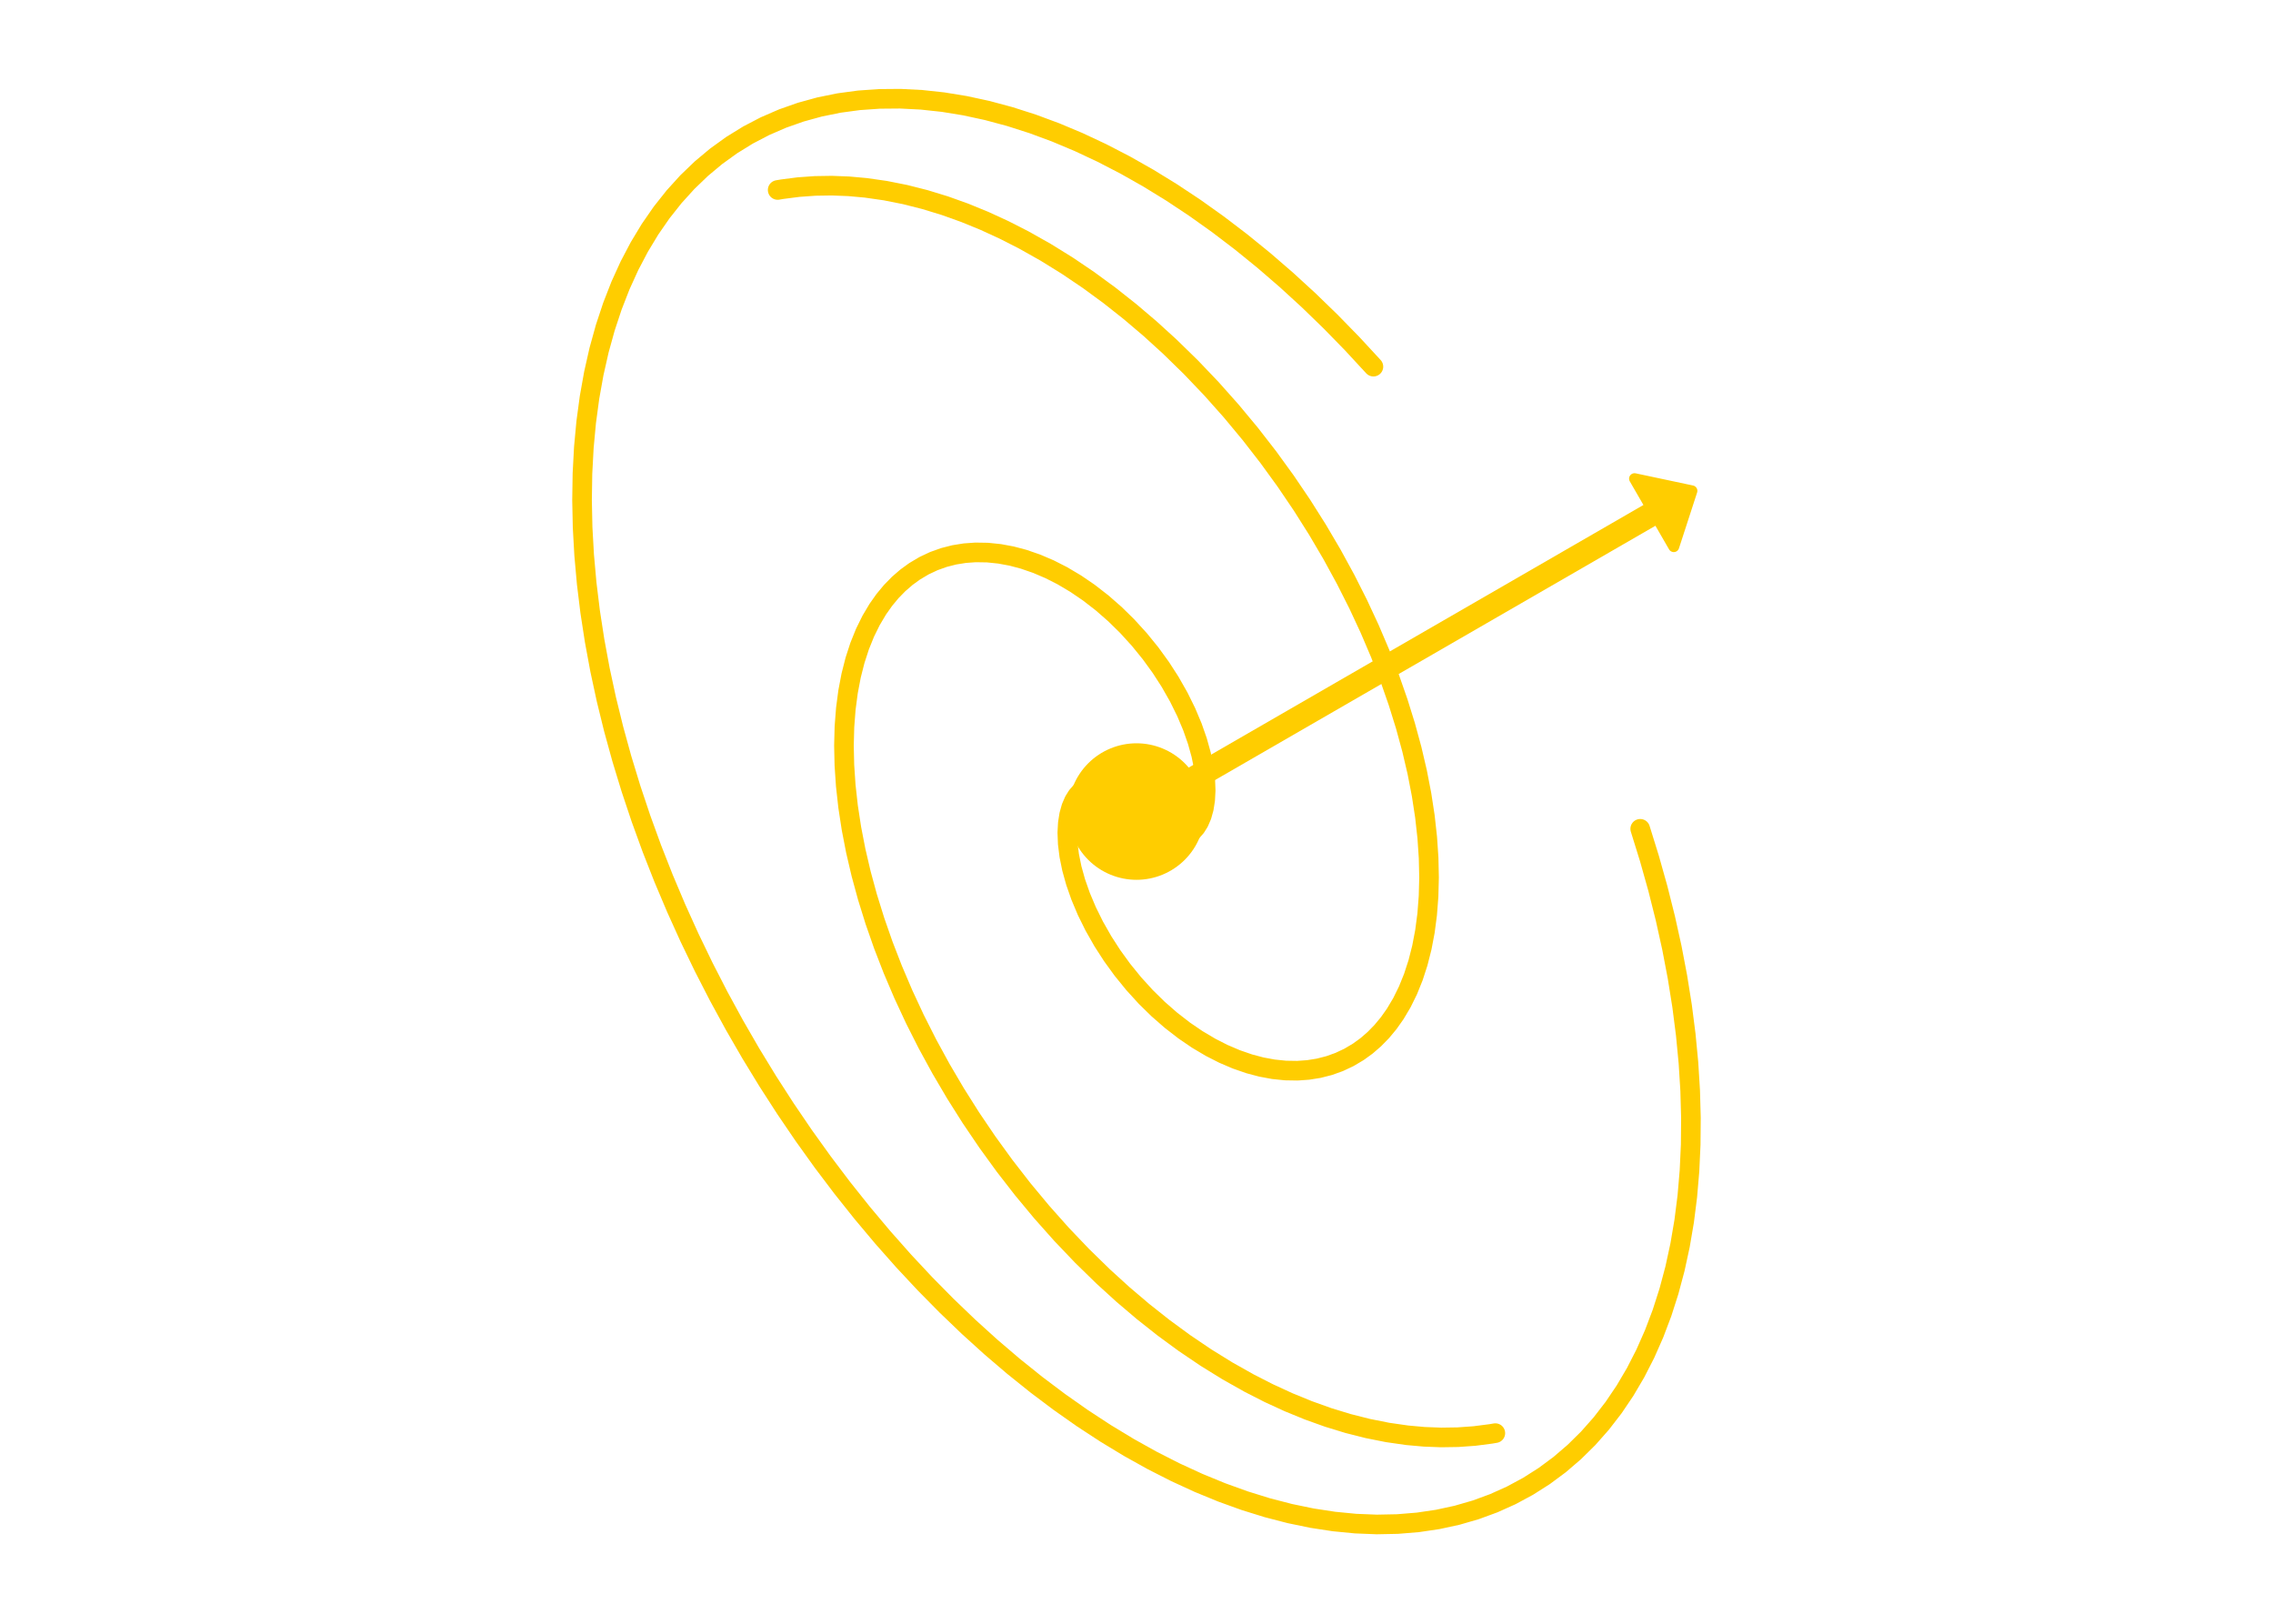
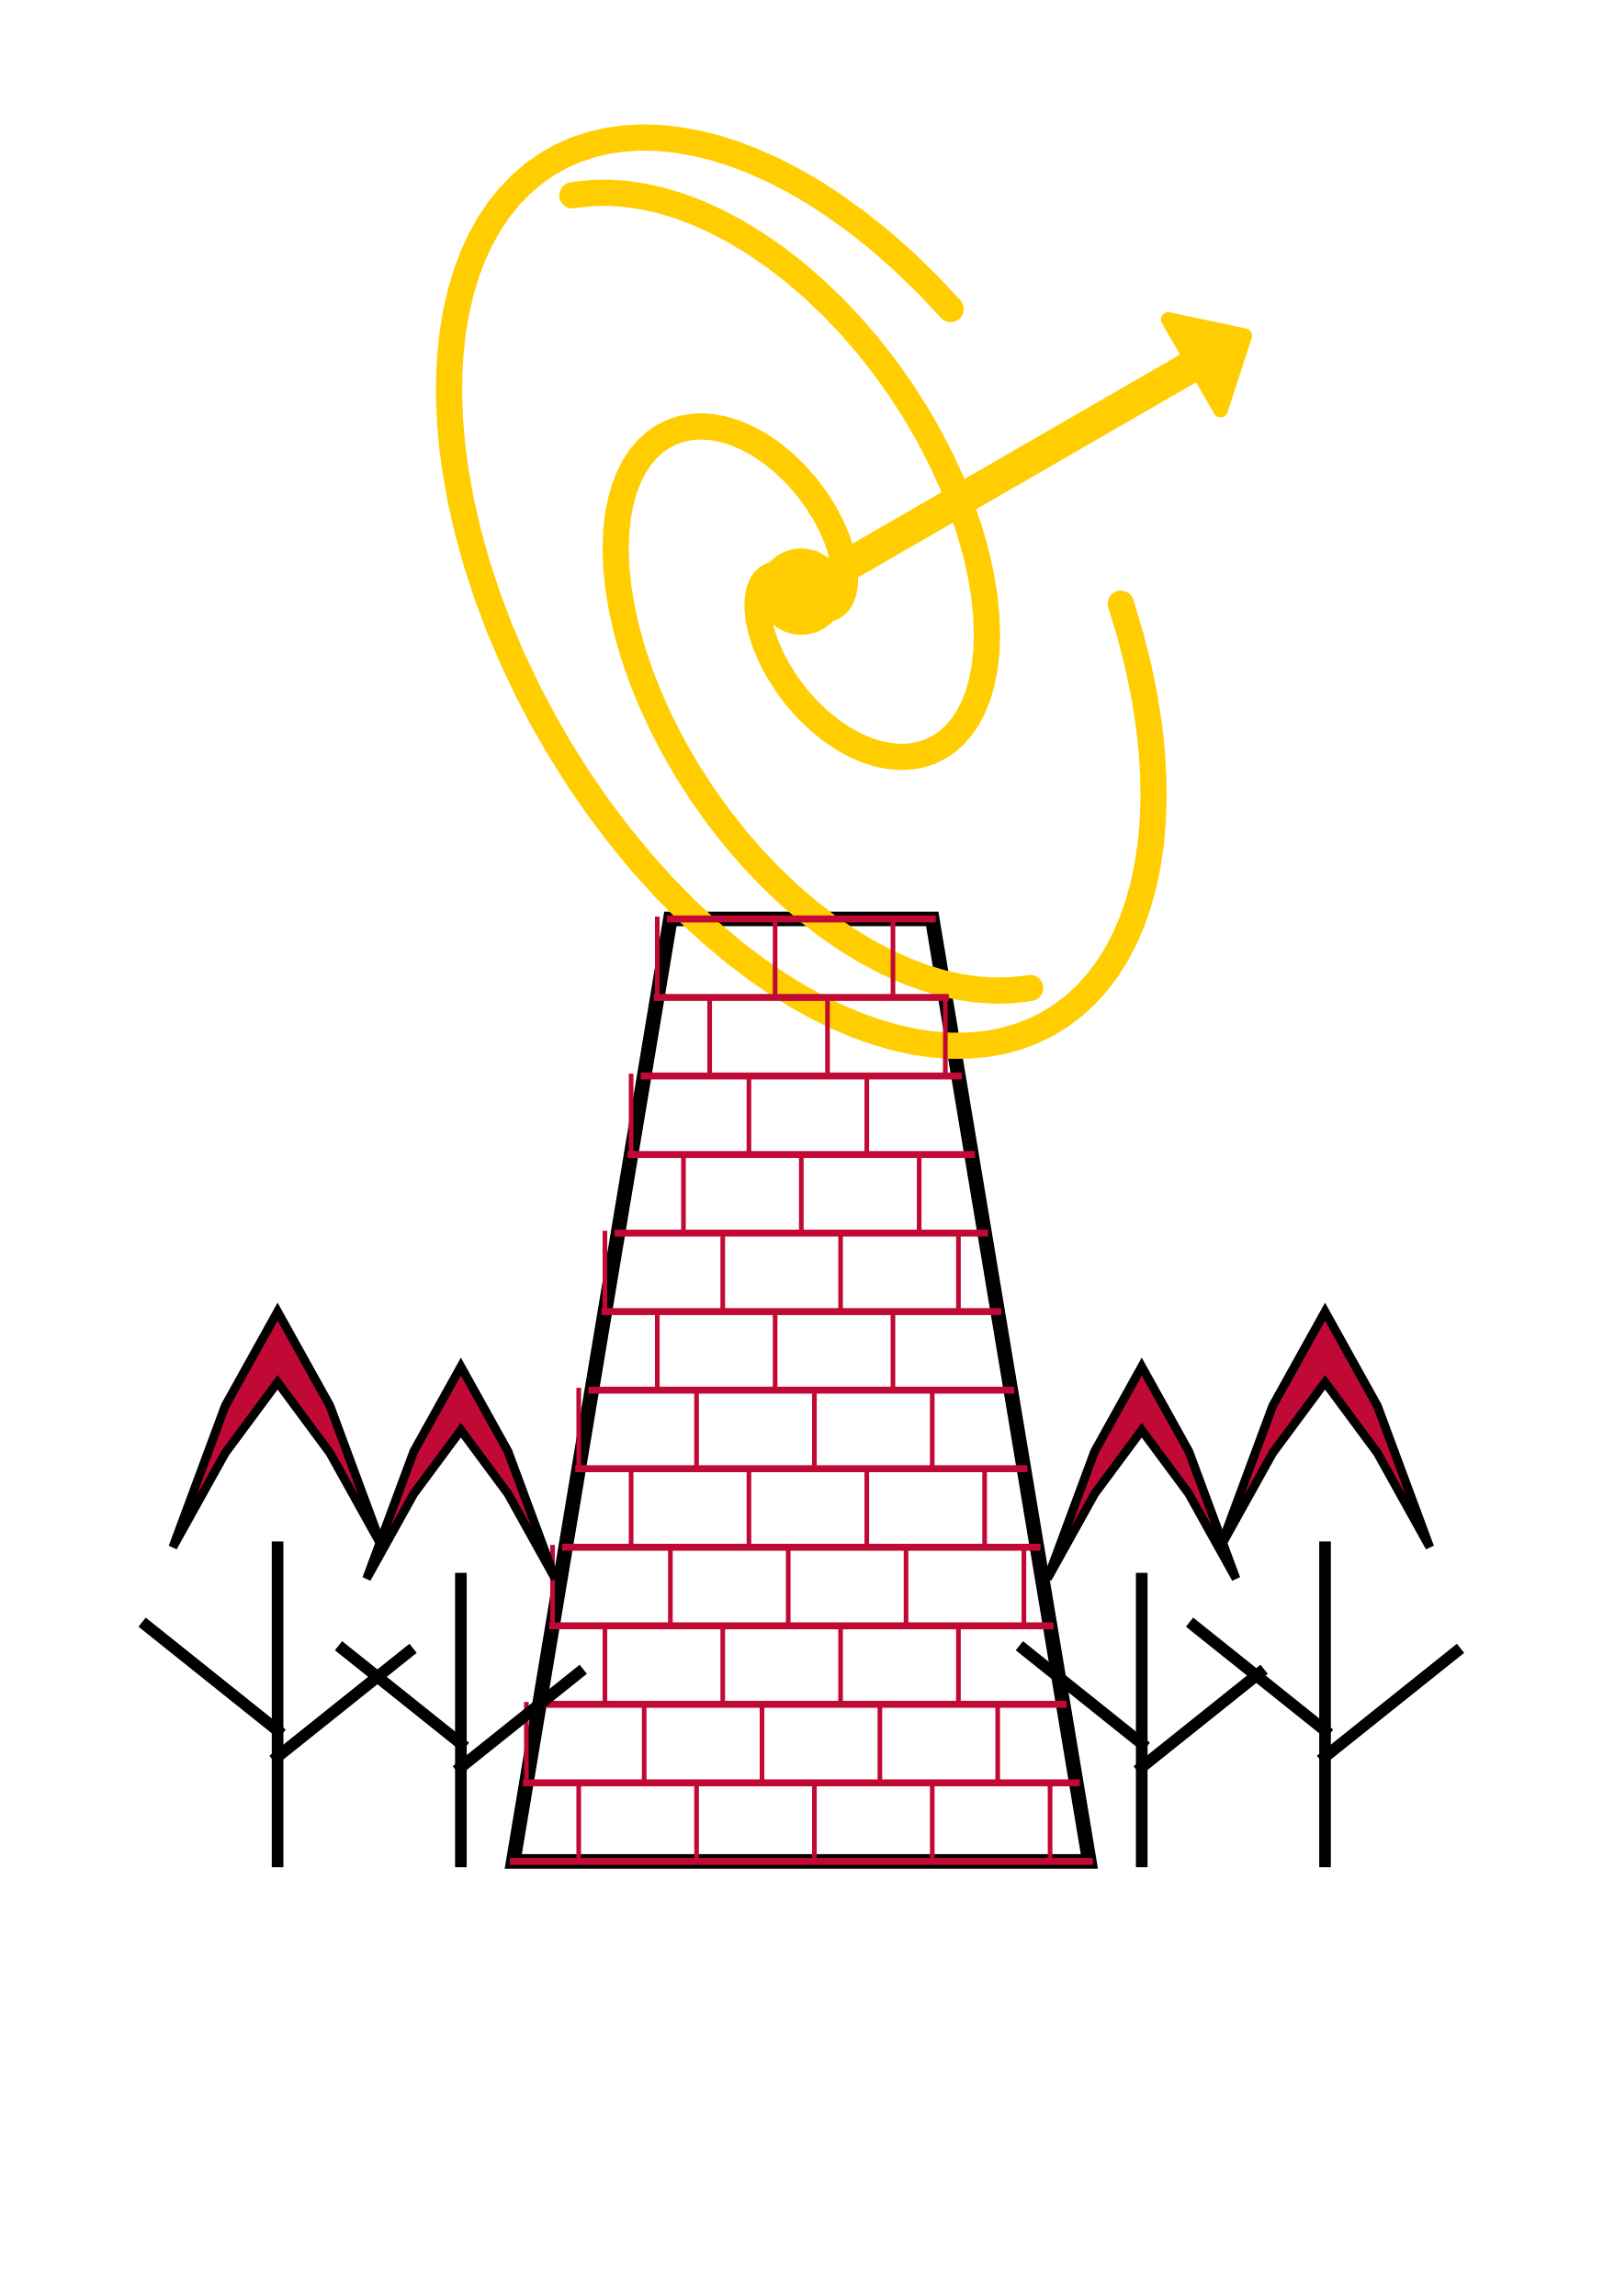
- <svg xmlns="http://www.w3.org/2000/svg" width="521.28pt" height="372.198pt" viewBox="0 0 521.28 372.198" version="1.1">
+ <svg xmlns="http://www.w3.org/2000/svg" width="275.338pt" height="394.56pt" viewBox="0 0 275.338 394.56" version="1.1">
  <defs>
    <style type="text/css">*{stroke-linejoin: round; stroke-linecap: butt}</style>
  </defs>
  <g id="figure_1">
    <g id="patch_1">
-       <path d="M 0 372.198  L 521.28 372.198  L 521.28 0  L 0 0  L 0 372.198  z " style="fill: none" />
+       <path d="M 0 394.56  L 275.338 394.56  L 275.338 0  L 0 0  L 0 394.56  z " style="fill: none" />
    </g>
    <g id="axes_1">
      <g id="patch_2">
-         <path d="M 260.64 201.752  C 264.791 201.752 268.773 200.103 271.709 197.168  C 274.644 194.232 276.294 190.25 276.294 186.099  C 276.294 181.947 274.644 177.966 271.709 175.03  C 268.773 172.095 264.791 170.445 260.64 170.445  C 256.489 170.445 252.507 172.095 249.571 175.03  C 246.636 177.966 244.986 181.947 244.986 186.099  C 244.986 190.25 246.636 194.232 249.571 197.168  C 252.507 200.103 256.489 201.752 260.64 201.752  z " clip-path="url(#pafeba5c30f)" style="fill: #ffcd00" />
+         <path d="M 137.669 109.101  C 139.638 109.101 141.526 108.319 142.918 106.927  C 144.31 105.535 145.092 103.646 145.092 101.678  C 145.092 99.709 144.31 97.821 142.918 96.429  C 141.526 95.037 139.638 94.254 137.669 94.254  C 135.7 94.254 133.812 95.037 132.42 96.429  C 131.028 97.821 130.246 99.709 130.246 101.678  C 130.246 103.646 131.028 105.535 132.42 106.927  C 133.812 108.319 135.7 109.101 137.669 109.101  z " clip-path="url(#p8a1c523736)" style="fill: #ffcd00" />
      </g>
      <g id="patch_3">
-         <path d="M 261.62 183.801  Q 320.113 150.03 378.607 116.258  L 374.857 109.763  Q 381.438 111.16 388.019 112.556  Q 385.938 118.954 383.857 125.352  L 380.107 118.857  Q 321.613 152.628 263.12 186.399  L 261.62 183.801  z " clip-path="url(#pafeba5c30f)" style="fill: #ffcd00; stroke: #ffcd00; stroke-width: 2.5; stroke-linecap: round" />
+         <path d="M 138.653 99.378  Q 171.552 80.383 204.451 61.389  L 200.701 54.894  Q 207.281 56.291 213.861 57.688  Q 211.781 64.085 209.701 70.482  L 205.951 63.987  Q 173.052 82.981 140.153 101.976  L 138.653 99.378  z " clip-path="url(#p8a1c523736)" style="fill: #ffcd00; stroke: #ffcd00; stroke-width: 2.5; stroke-linecap: round" />
+       </g>
+       <g id="patch_4">
+         <path d="M 115.174 157.914  L 160.164 157.914  L 187.157 319.876  L 88.181 319.876  L 115.174 157.914  z " clip-path="url(#p8a1c523736)" style="fill: none; stroke: #000000; stroke-width: 2.5; stroke-linejoin: miter" />
      </g>
      <g id="line2d_1">
-         <path d="M 260.64 186.099  L 261.655 187.632  L 262.851 189.025  L 264.125 190.172  L 265.427 191.059  L 266.791 191.717  L 268.108 192.102  L 269.347 192.233  L 270.488 192.136  L 271.587 191.815  L 272.557 191.306  L 273.457 190.589  L 274.269 189.661  L 274.98 188.52  L 275.609 187.061  L 276.084 185.364  L 276.388 183.433  L 276.506 181.279  L 276.408 178.749  L 276.066 175.998  L 275.466 173.049  L 274.598 169.926  L 273.454 166.66  L 272.029 163.282  L 270.322 159.827  L 268.333 156.333  L 266.219 153.057  L 263.869 149.816  L 261.292 146.645  L 258.502 143.58  L 255.717 140.848  L 252.772 138.27  L 249.684 135.877  L 246.703 133.846  L 243.628 132.022  L 240.722 130.544  L 237.764 129.279  L 234.77 128.245  L 232.006 127.513  L 229.237 127  L 226.476 126.716  L 223.736 126.672  L 221.274 126.847  L 218.851 127.235  L 216.477 127.84  L 214.162 128.668  L 211.918 129.723  L 209.754 131.009  L 207.884 132.365  L 206.097 133.912  L 204.398 135.65  L 202.796 137.58  L 201.299 139.701  L 199.766 142.282  L 198.38 145.096  L 197.151 148.14  L 196.087 151.411  L 195.199 154.904  L 194.493 158.614  L 193.977 162.533  L 193.66 166.655  L 193.548 170.971  L 193.647 175.471  L 193.963 180.146  L 194.5 184.985  L 195.264 189.975  L 196.258 195.103  L 197.485 200.358  L 198.947 205.723  L 200.646 211.184  L 202.582 216.726  L 204.756 222.332  L 207.166 227.985  L 209.81 233.668  L 212.686 239.362  L 215.791 245.049  L 219.12 250.71  L 222.668 256.327  L 226.429 261.879  L 230.395 267.346  L 234.56 272.71  L 238.915 277.949  L 243.449 283.045  L 248.154 287.976  L 253.017 292.724  L 257.52 296.823  L 262.133 300.743  L 266.847 304.47  L 271.651 307.99  L 276.535 311.29  L 281.487 314.357  L 286.498 317.178  L 290.991 319.468  L 295.511 321.547  L 300.051 323.404  L 304.602 325.034  L 309.154 326.427  L 313.699 327.578  L 318.226 328.48  L 322.728 329.126  L 326.638 329.477  L 330.514 329.624  L 334.35 329.565  L 338.14 329.295  L 341.877 328.813  L 342.933 328.635  L 342.933 328.635  " clip-path="url(#pafeba5c30f)" style="fill: none; stroke: #ffcd00; stroke-width: 4.5; stroke-linecap: round" />
+         <path d="M 137.669 101.678  L 138.401 102.72  L 139.265 103.572  L 140.201 104.187  L 141.116 104.528  L 141.962 104.615  L 142.742 104.472  L 143.434 104.115  L 144.018 103.567  L 144.529 102.769  L 144.911 101.743  L 145.147 100.431  L 145.192 98.889  L 145.01 97.054  L 144.577 95.02  L 143.877 92.822  L 142.902 90.507  L 141.65 88.121  L 140.197 85.824  L 138.504 83.565  L 136.679 81.492  L 134.667 79.551  L 132.6 77.867  L 130.52 76.456  L 128.468 75.32  L 126.357 74.409  L 124.332 73.779  L 122.418 73.41  L 120.515 73.274  L 118.758 73.372  L 117.043 73.698  L 115.497 74.216  L 114.017 74.946  L 112.617 75.893  L 111.311 77.06  L 110.111 78.448  L 109.032 80.058  L 108.087 81.887  L 107.287 83.932  L 106.644 86.188  L 106.171 88.649  L 105.876 91.306  L 105.769 94.358  L 105.889 97.61  L 106.243 101.043  L 106.84 104.64  L 107.685 108.38  L 108.782 112.239  L 110.133 116.194  L 111.737 120.218  L 113.593 124.285  L 115.697 128.364  L 118.043 132.427  L 120.622 136.442  L 123.426 140.378  L 126.233 143.953  L 129.213 147.404  L 132.353 150.706  L 135.638 153.834  L 139.052 156.76  L 142.323 159.276  L 145.676 161.577  L 149.096 163.645  L 152.297 165.33  L 155.527 166.789  L 158.772 168.006  L 161.748 168.9  L 164.714 169.573  L 167.657 170.016  L 170.566 170.224  L 173.43 170.188  L 175.984 169.941  L 176.99 169.783  L 176.99 169.783  " clip-path="url(#p8a1c523736)" style="fill: none; stroke: #ffcd00; stroke-width: 4.5; stroke-linecap: round" />
      </g>
      <g id="line2d_2">
-         <path d="M 260.64 186.099  L 259.625 184.566  L 258.429 183.172  L 257.155 182.026  L 255.853 181.139  L 254.489 180.48  L 253.172 180.096  L 251.933 179.965  L 250.792 180.062  L 249.693 180.382  L 248.723 180.891  L 247.823 181.608  L 247.011 182.537  L 246.3 183.678  L 245.671 185.136  L 245.196 186.834  L 244.892 188.765  L 244.774 190.919  L 244.872 193.448  L 245.214 196.199  L 245.814 199.149  L 246.682 202.271  L 247.826 205.538  L 249.251 208.916  L 250.958 212.371  L 252.947 215.864  L 255.061 219.14  L 257.411 222.381  L 259.988 225.553  L 262.778 228.617  L 265.563 231.35  L 268.508 233.928  L 271.596 236.321  L 274.577 238.352  L 277.652 240.175  L 280.558 241.654  L 283.516 242.919  L 286.51 243.953  L 289.274 244.685  L 292.043 245.198  L 294.804 245.482  L 297.544 245.526  L 300.006 245.35  L 302.429 244.963  L 304.803 244.357  L 307.118 243.529  L 309.362 242.474  L 311.526 241.189  L 313.396 239.832  L 315.183 238.285  L 316.882 236.547  L 318.484 234.618  L 319.981 232.496  L 321.514 229.916  L 322.9 227.102  L 324.129 224.058  L 325.193 220.787  L 326.081 217.293  L 326.787 213.584  L 327.303 209.665  L 327.62 205.543  L 327.732 201.227  L 327.633 196.727  L 327.317 192.052  L 326.78 187.213  L 326.016 182.223  L 325.022 177.094  L 323.795 171.84  L 322.333 166.475  L 320.634 161.013  L 318.698 155.471  L 316.524 149.866  L 314.114 144.213  L 311.47 138.53  L 308.594 132.836  L 305.489 127.149  L 302.16 121.487  L 298.612 115.871  L 294.851 110.319  L 290.885 104.851  L 286.72 99.488  L 282.365 94.248  L 277.831 89.153  L 273.126 84.222  L 268.263 79.474  L 263.76 75.375  L 259.147 71.455  L 254.433 67.728  L 249.629 64.207  L 244.745 60.907  L 239.793 57.841  L 234.782 55.02  L 230.289 52.729  L 225.769 50.651  L 221.229 48.793  L 216.678 47.164  L 212.126 45.77  L 207.581 44.619  L 203.054 43.718  L 198.552 43.072  L 194.642 42.721  L 190.766 42.573  L 186.93 42.633  L 183.14 42.903  L 179.403 43.385  L 178.347 43.562  L 178.347 43.562  " clip-path="url(#pafeba5c30f)" style="fill: none; stroke: #ffcd00; stroke-width: 4.5; stroke-linecap: round" />
+         <path d="M 137.669 101.678  L 136.937 100.635  L 136.073 99.783  L 135.137 99.168  L 134.223 98.827  L 133.377 98.741  L 132.596 98.883  L 131.905 99.24  L 131.32 99.788  L 130.809 100.587  L 130.427 101.613  L 130.191 102.925  L 130.147 104.466  L 130.328 106.301  L 130.762 108.336  L 131.462 110.533  L 132.436 112.849  L 133.688 115.234  L 135.141 117.531  L 136.834 119.79  L 138.659 121.863  L 140.671 123.805  L 142.739 125.488  L 144.818 126.9  L 146.871 128.035  L 148.981 128.946  L 151.006 129.576  L 152.92 129.945  L 154.823 130.081  L 156.581 129.983  L 158.295 129.657  L 159.841 129.139  L 161.321 128.409  L 162.721 127.462  L 164.028 126.295  L 165.227 124.907  L 166.306 123.297  L 167.252 121.468  L 168.051 119.423  L 168.694 117.167  L 169.168 114.706  L 169.462 112.049  L 169.569 108.997  L 169.45 105.745  L 169.095 102.312  L 168.498 98.715  L 167.653 94.976  L 166.556 91.116  L 165.206 87.161  L 163.601 83.137  L 161.745 79.071  L 159.641 74.991  L 157.295 70.928  L 154.716 66.913  L 151.912 62.977  L 149.105 59.403  L 146.125 55.951  L 142.985 52.649  L 139.7 49.522  L 136.286 46.595  L 133.015 44.08  L 129.662 41.779  L 126.243 39.711  L 123.042 38.025  L 119.811 36.567  L 116.566 35.35  L 113.59 34.456  L 110.625 33.783  L 107.681 33.339  L 104.772 33.132  L 101.908 33.167  L 99.355 33.415  L 98.348 33.572  L 98.348 33.572  " clip-path="url(#p8a1c523736)" style="fill: none; stroke: #ffcd00; stroke-width: 4.5; stroke-linecap: round" />
      </g>
      <g id="line2d_3">
-         <path d="M 314.973 84.077  L 310.098 78.805  L 305.137 73.721  L 300.097 68.836  L 294.988 64.157  L 289.818 59.693  L 284.596 55.453  L 279.332 51.442  L 274.036 47.669  L 268.716 44.14  L 263.381 40.862  L 258.042 37.839  L 252.707 35.078  L 247.386 32.583  L 242.089 30.359  L 236.824 28.409  L 231.601 26.738  L 226.43 25.347  L 221.319 24.24  L 216.277 23.418  L 211.313 22.883  L 206.437 22.636  L 201.656 22.677  L 196.979 23.006  L 192.414 23.623  L 187.969 24.526  L 183.653 25.714  L 179.472 27.185  L 175.434 28.936  L 171.547 30.964  L 167.817 33.265  L 164.25 35.836  L 160.854 38.672  L 157.633 41.768  L 154.594 45.119  L 151.742 48.718  L 149.082 52.559  L 146.618 56.636  L 144.356 60.941  L 142.298 65.466  L 140.45 70.205  L 138.813 75.147  L 137.391 80.286  L 136.186 85.61  L 135.201 91.112  L 134.437 96.782  L 133.895 102.609  L 133.577 108.583  L 133.483 114.694  L 133.613 120.931  L 133.967 127.282  L 134.545 133.738  L 135.344 140.285  L 136.365 146.914  L 137.605 153.611  L 139.062 160.366  L 140.733 167.166  L 142.615 174  L 144.706 180.855  L 147.001 187.719  L 149.496 194.58  L 152.187 201.426  L 155.07 208.246  L 158.138 215.026  L 161.388 221.755  L 164.812 228.422  L 168.406 235.013  L 172.162 241.519  L 176.073 247.927  L 180.135 254.226  L 184.338 260.404  L 188.675 266.452  L 193.14 272.358  L 197.723 278.112  L 202.417 283.703  L 207.214 289.123  L 212.106 294.361  L 217.082 299.408  L 222.136 304.255  L 227.257 308.894  L 232.438 313.317  L 237.668 317.515  L 242.938 321.481  L 248.24 325.209  L 253.564 328.691  L 258.9 331.922  L 264.239 334.896  L 269.572 337.608  L 274.889 340.052  L 280.181 342.225  L 285.439 344.123  L 290.652 345.742  L 295.813 347.08  L 300.912 348.134  L 305.94 348.902  L 310.888 349.383  L 315.747 349.576  L 320.51 349.481  L 325.166 349.098  L 329.709 348.428  L 334.13 347.471  L 338.422 346.23  L 342.576 344.706  L 346.586 342.903  L 350.445 340.823  L 354.145 338.471  L 357.68 335.85  L 361.044 332.964  L 364.231 329.82  L 367.235 326.423  L 370.052 322.778  L 372.676 318.892  L 375.102 314.772  L 377.326 310.425  L 379.344 305.859  L 381.154 301.082  L 382.75 296.102  L 384.132 290.928  L 385.295 285.569  L 386.239 280.035  L 386.962 274.335  L 387.461 268.479  L 387.738 262.479  L 387.79 256.344  L 387.618 250.084  L 387.222 243.713  L 386.602 237.239  L 385.761 230.675  L 384.699 224.033  L 383.419 217.324  L 381.921 210.56  L 380.21 203.752  L 378.289 196.914  L 376.16 190.056  L 376.16 190.056  " clip-path="url(#pafeba5c30f)" style="fill: none; stroke: #ffcd00; stroke-width: 4.5; stroke-linecap: round" />
+         <path d="M 163.325 53.107  L 159.428 48.953  L 155.425 45.057  L 151.335 41.439  L 147.178 38.115  L 142.975 35.103  L 139.592 32.927  L 136.204 30.967  L 132.82 29.228  L 129.451 27.716  L 126.109 26.436  L 122.802 25.392  L 119.542 24.587  L 116.338 24.024  L 113.202 23.704  L 110.142 23.628  L 107.169 23.798  L 104.291 24.211  L 101.518 24.867  L 98.858 25.763  L 96.319 26.898  L 93.911 28.267  L 91.639 29.866  L 89.512 31.69  L 87.535 33.733  L 85.716 35.99  L 84.06 38.452  L 82.571 41.112  L 81.255 43.962  L 80.116 46.994  L 79.158 50.196  L 78.383 53.56  L 77.793 57.075  L 77.392 60.729  L 77.179 64.512  L 77.156 68.411  L 77.322 72.415  L 77.678 76.51  L 78.221 80.684  L 79.163 85.993  L 80.39 91.378  L 81.898 96.814  L 83.68 102.273  L 85.725 107.73  L 88.025 113.157  L 90.568 118.528  L 93.342 123.817  L 96.333 128.997  L 99.526 134.043  L 102.905 138.931  L 106.456 143.636  L 110.158 148.136  L 113.996 152.408  L 117.949 156.432  L 122 160.188  L 126.126 163.658  L 130.31 166.824  L 133.683 169.128  L 137.069 171.22  L 140.457 173.095  L 143.836 174.745  L 147.196 176.167  L 150.526 177.355  L 153.816 178.306  L 157.055 179.017  L 160.233 179.485  L 163.341 179.71  L 166.368 179.69  L 169.305 179.425  L 172.144 178.917  L 174.874 178.167  L 177.487 177.177  L 179.976 175.95  L 182.332 174.491  L 184.548 172.804  L 186.617 170.893  L 188.533 168.766  L 190.289 166.428  L 191.88 163.887  L 193.302 161.152  L 194.549 158.23  L 195.618 155.131  L 196.505 151.864  L 197.208 148.44  L 197.724 144.869  L 198.052 141.163  L 198.191 137.334  L 198.14 133.392  L 197.9 129.351  L 197.47 125.224  L 196.671 119.962  L 195.582 114.611  L 194.21 109.196  L 192.56 103.745  L 192.56 103.745  " clip-path="url(#p8a1c523736)" style="fill: none; stroke: #ffcd00; stroke-width: 4.5; stroke-linecap: round" />
+       </g>
+       <g id="line2d_4">
+         <path d="M 88.181 319.876  L 187.157 319.876  " clip-path="url(#p8a1c523736)" style="fill: none; stroke: #c00a35; stroke-width: 1.2; stroke-linecap: square" />
+       </g>
+       <g id="line2d_5">
+         <path d="M 99.428 319.876  L 99.428 306.379  " clip-path="url(#p8a1c523736)" style="fill: none; stroke: #c00a35; stroke-width: 0.8; stroke-linecap: square" />
+       </g>
+       <g id="line2d_6">
+         <path d="M 119.673 319.876  L 119.673 306.379  " clip-path="url(#p8a1c523736)" style="fill: none; stroke: #c00a35; stroke-width: 0.8; stroke-linecap: square" />
+       </g>
+       <g id="line2d_7">
+         <path d="M 139.919 319.876  L 139.919 306.379  " clip-path="url(#p8a1c523736)" style="fill: none; stroke: #c00a35; stroke-width: 0.8; stroke-linecap: square" />
+       </g>
+       <g id="line2d_8">
+         <path d="M 160.164 319.876  L 160.164 306.379  " clip-path="url(#p8a1c523736)" style="fill: none; stroke: #c00a35; stroke-width: 0.8; stroke-linecap: square" />
+       </g>
+       <g id="line2d_9">
+         <path d="M 180.409 319.876  L 180.409 306.379  " clip-path="url(#p8a1c523736)" style="fill: none; stroke: #c00a35; stroke-width: 0.8; stroke-linecap: square" />
+       </g>
+       <g id="line2d_10">
+         <path d="M 90.43 306.379  L 184.908 306.379  " clip-path="url(#p8a1c523736)" style="fill: none; stroke: #c00a35; stroke-width: 1.2; stroke-linecap: square" />
+       </g>
+       <g id="line2d_11">
+         <path d="M 90.43 306.379  L 90.43 292.882  " clip-path="url(#p8a1c523736)" style="fill: none; stroke: #c00a35; stroke-width: 0.8; stroke-linecap: square" />
+       </g>
+       <g id="line2d_12">
+         <path d="M 110.676 306.379  L 110.676 292.882  " clip-path="url(#p8a1c523736)" style="fill: none; stroke: #c00a35; stroke-width: 0.8; stroke-linecap: square" />
+       </g>
+       <g id="line2d_13">
+         <path d="M 130.921 306.379  L 130.921 292.882  " clip-path="url(#p8a1c523736)" style="fill: none; stroke: #c00a35; stroke-width: 0.8; stroke-linecap: square" />
+       </g>
+       <g id="line2d_14">
+         <path d="M 151.166 306.379  L 151.166 292.882  " clip-path="url(#p8a1c523736)" style="fill: none; stroke: #c00a35; stroke-width: 0.8; stroke-linecap: square" />
+       </g>
+       <g id="line2d_15">
+         <path d="M 171.411 306.379  L 171.411 292.882  " clip-path="url(#p8a1c523736)" style="fill: none; stroke: #c00a35; stroke-width: 0.8; stroke-linecap: square" />
+       </g>
+       <g id="line2d_16">
+         <path d="M 92.68 292.882  L 182.658 292.882  " clip-path="url(#p8a1c523736)" style="fill: none; stroke: #c00a35; stroke-width: 1.2; stroke-linecap: square" />
+       </g>
+       <g id="line2d_17">
+         <path d="M 103.927 292.882  L 103.927 279.386  " clip-path="url(#p8a1c523736)" style="fill: none; stroke: #c00a35; stroke-width: 0.8; stroke-linecap: square" />
+       </g>
+       <g id="line2d_18">
+         <path d="M 124.172 292.882  L 124.172 279.386  " clip-path="url(#p8a1c523736)" style="fill: none; stroke: #c00a35; stroke-width: 0.8; stroke-linecap: square" />
+       </g>
+       <g id="line2d_19">
+         <path d="M 144.418 292.882  L 144.418 279.386  " clip-path="url(#p8a1c523736)" style="fill: none; stroke: #c00a35; stroke-width: 0.8; stroke-linecap: square" />
+       </g>
+       <g id="line2d_20">
+         <path d="M 164.663 292.882  L 164.663 279.386  " clip-path="url(#p8a1c523736)" style="fill: none; stroke: #c00a35; stroke-width: 0.8; stroke-linecap: square" />
+       </g>
+       <g id="line2d_21">
+         <path d="M 94.929 279.386  L 180.409 279.386  " clip-path="url(#p8a1c523736)" style="fill: none; stroke: #c00a35; stroke-width: 1.2; stroke-linecap: square" />
+       </g>
+       <g id="line2d_22">
+         <path d="M 94.929 279.386  L 94.929 265.889  " clip-path="url(#p8a1c523736)" style="fill: none; stroke: #c00a35; stroke-width: 0.8; stroke-linecap: square" />
+       </g>
+       <g id="line2d_23">
+         <path d="M 115.174 279.386  L 115.174 265.889  " clip-path="url(#p8a1c523736)" style="fill: none; stroke: #c00a35; stroke-width: 0.8; stroke-linecap: square" />
+       </g>
+       <g id="line2d_24">
+         <path d="M 135.42 279.386  L 135.42 265.889  " clip-path="url(#p8a1c523736)" style="fill: none; stroke: #c00a35; stroke-width: 0.8; stroke-linecap: square" />
+       </g>
+       <g id="line2d_25">
+         <path d="M 155.665 279.386  L 155.665 265.889  " clip-path="url(#p8a1c523736)" style="fill: none; stroke: #c00a35; stroke-width: 0.8; stroke-linecap: square" />
+       </g>
+       <g id="line2d_26">
+         <path d="M 175.91 279.386  L 175.91 265.889  " clip-path="url(#p8a1c523736)" style="fill: none; stroke: #c00a35; stroke-width: 0.8; stroke-linecap: square" />
+       </g>
+       <g id="line2d_27">
+         <path d="M 97.179 265.889  L 178.16 265.889  " clip-path="url(#p8a1c523736)" style="fill: none; stroke: #c00a35; stroke-width: 1.2; stroke-linecap: square" />
+       </g>
+       <g id="line2d_28">
+         <path d="M 108.426 265.889  L 108.426 252.392  " clip-path="url(#p8a1c523736)" style="fill: none; stroke: #c00a35; stroke-width: 0.8; stroke-linecap: square" />
+       </g>
+       <g id="line2d_29">
+         <path d="M 128.671 265.889  L 128.671 252.392  " clip-path="url(#p8a1c523736)" style="fill: none; stroke: #c00a35; stroke-width: 0.8; stroke-linecap: square" />
+       </g>
+       <g id="line2d_30">
+         <path d="M 148.916 265.889  L 148.916 252.392  " clip-path="url(#p8a1c523736)" style="fill: none; stroke: #c00a35; stroke-width: 0.8; stroke-linecap: square" />
+       </g>
+       <g id="line2d_31">
+         <path d="M 169.162 265.889  L 169.162 252.392  " clip-path="url(#p8a1c523736)" style="fill: none; stroke: #c00a35; stroke-width: 0.8; stroke-linecap: square" />
+       </g>
+       <g id="line2d_32">
+         <path d="M 99.428 252.392  L 175.91 252.392  " clip-path="url(#p8a1c523736)" style="fill: none; stroke: #c00a35; stroke-width: 1.2; stroke-linecap: square" />
+       </g>
+       <g id="line2d_33">
+         <path d="M 99.428 252.392  L 99.428 238.895  " clip-path="url(#p8a1c523736)" style="fill: none; stroke: #c00a35; stroke-width: 0.8; stroke-linecap: square" />
+       </g>
+       <g id="line2d_34">
+         <path d="M 119.673 252.392  L 119.673 238.895  " clip-path="url(#p8a1c523736)" style="fill: none; stroke: #c00a35; stroke-width: 0.8; stroke-linecap: square" />
+       </g>
+       <g id="line2d_35">
+         <path d="M 139.919 252.392  L 139.919 238.895  " clip-path="url(#p8a1c523736)" style="fill: none; stroke: #c00a35; stroke-width: 0.8; stroke-linecap: square" />
+       </g>
+       <g id="line2d_36">
+         <path d="M 160.164 252.392  L 160.164 238.895  " clip-path="url(#p8a1c523736)" style="fill: none; stroke: #c00a35; stroke-width: 0.8; stroke-linecap: square" />
+       </g>
+       <g id="line2d_37">
+         <path d="M 101.678 238.895  L 173.661 238.895  " clip-path="url(#p8a1c523736)" style="fill: none; stroke: #c00a35; stroke-width: 1.2; stroke-linecap: square" />
+       </g>
+       <g id="line2d_38">
+         <path d="M 112.925 238.895  L 112.925 225.398  " clip-path="url(#p8a1c523736)" style="fill: none; stroke: #c00a35; stroke-width: 0.8; stroke-linecap: square" />
+       </g>
+       <g id="line2d_39">
+         <path d="M 133.17 238.895  L 133.17 225.398  " clip-path="url(#p8a1c523736)" style="fill: none; stroke: #c00a35; stroke-width: 0.8; stroke-linecap: square" />
+       </g>
+       <g id="line2d_40">
+         <path d="M 153.415 238.895  L 153.415 225.398  " clip-path="url(#p8a1c523736)" style="fill: none; stroke: #c00a35; stroke-width: 0.8; stroke-linecap: square" />
+       </g>
+       <g id="line2d_41">
+         <path d="M 103.927 225.398  L 171.411 225.398  " clip-path="url(#p8a1c523736)" style="fill: none; stroke: #c00a35; stroke-width: 1.2; stroke-linecap: square" />
+       </g>
+       <g id="line2d_42">
+         <path d="M 103.927 225.398  L 103.927 211.902  " clip-path="url(#p8a1c523736)" style="fill: none; stroke: #c00a35; stroke-width: 0.8; stroke-linecap: square" />
+       </g>
+       <g id="line2d_43">
+         <path d="M 124.172 225.398  L 124.172 211.902  " clip-path="url(#p8a1c523736)" style="fill: none; stroke: #c00a35; stroke-width: 0.8; stroke-linecap: square" />
+       </g>
+       <g id="line2d_44">
+         <path d="M 144.418 225.398  L 144.418 211.902  " clip-path="url(#p8a1c523736)" style="fill: none; stroke: #c00a35; stroke-width: 0.8; stroke-linecap: square" />
+       </g>
+       <g id="line2d_45">
+         <path d="M 164.663 225.398  L 164.663 211.902  " clip-path="url(#p8a1c523736)" style="fill: none; stroke: #c00a35; stroke-width: 0.8; stroke-linecap: square" />
+       </g>
+       <g id="line2d_46">
+         <path d="M 106.177 211.902  L 169.162 211.902  " clip-path="url(#p8a1c523736)" style="fill: none; stroke: #c00a35; stroke-width: 1.2; stroke-linecap: square" />
+       </g>
+       <g id="line2d_47">
+         <path d="M 117.424 211.902  L 117.424 198.405  " clip-path="url(#p8a1c523736)" style="fill: none; stroke: #c00a35; stroke-width: 0.8; stroke-linecap: square" />
+       </g>
+       <g id="line2d_48">
+         <path d="M 137.669 211.902  L 137.669 198.405  " clip-path="url(#p8a1c523736)" style="fill: none; stroke: #c00a35; stroke-width: 0.8; stroke-linecap: square" />
+       </g>
+       <g id="line2d_49">
+         <path d="M 157.914 211.902  L 157.914 198.405  " clip-path="url(#p8a1c523736)" style="fill: none; stroke: #c00a35; stroke-width: 0.8; stroke-linecap: square" />
+       </g>
+       <g id="line2d_50">
+         <path d="M 108.426 198.405  L 166.912 198.405  " clip-path="url(#p8a1c523736)" style="fill: none; stroke: #c00a35; stroke-width: 1.2; stroke-linecap: square" />
+       </g>
+       <g id="line2d_51">
+         <path d="M 108.426 198.405  L 108.426 184.908  " clip-path="url(#p8a1c523736)" style="fill: none; stroke: #c00a35; stroke-width: 0.8; stroke-linecap: square" />
+       </g>
+       <g id="line2d_52">
+         <path d="M 128.671 198.405  L 128.671 184.908  " clip-path="url(#p8a1c523736)" style="fill: none; stroke: #c00a35; stroke-width: 0.8; stroke-linecap: square" />
+       </g>
+       <g id="line2d_53">
+         <path d="M 148.916 198.405  L 148.916 184.908  " clip-path="url(#p8a1c523736)" style="fill: none; stroke: #c00a35; stroke-width: 0.8; stroke-linecap: square" />
+       </g>
+       <g id="line2d_54">
+         <path d="M 110.676 184.908  L 164.663 184.908  " clip-path="url(#p8a1c523736)" style="fill: none; stroke: #c00a35; stroke-width: 1.2; stroke-linecap: square" />
+       </g>
+       <g id="line2d_55">
+         <path d="M 121.923 184.908  L 121.923 171.411  " clip-path="url(#p8a1c523736)" style="fill: none; stroke: #c00a35; stroke-width: 0.8; stroke-linecap: square" />
+       </g>
+       <g id="line2d_56">
+         <path d="M 142.168 184.908  L 142.168 171.411  " clip-path="url(#p8a1c523736)" style="fill: none; stroke: #c00a35; stroke-width: 0.8; stroke-linecap: square" />
+       </g>
+       <g id="line2d_57">
+         <path d="M 162.413 184.908  L 162.413 171.411  " clip-path="url(#p8a1c523736)" style="fill: none; stroke: #c00a35; stroke-width: 0.8; stroke-linecap: square" />
+       </g>
+       <g id="line2d_58">
+         <path d="M 112.925 171.411  L 162.413 171.411  " clip-path="url(#p8a1c523736)" style="fill: none; stroke: #c00a35; stroke-width: 1.2; stroke-linecap: square" />
+       </g>
+       <g id="line2d_59">
+         <path d="M 112.925 171.411  L 112.925 157.914  " clip-path="url(#p8a1c523736)" style="fill: none; stroke: #c00a35; stroke-width: 0.8; stroke-linecap: square" />
+       </g>
+       <g id="line2d_60">
+         <path d="M 133.17 171.411  L 133.17 157.914  " clip-path="url(#p8a1c523736)" style="fill: none; stroke: #c00a35; stroke-width: 0.8; stroke-linecap: square" />
+       </g>
+       <g id="line2d_61">
+         <path d="M 153.415 171.411  L 153.415 157.914  " clip-path="url(#p8a1c523736)" style="fill: none; stroke: #c00a35; stroke-width: 0.8; stroke-linecap: square" />
+       </g>
+       <g id="line2d_62">
+         <path d="M 115.174 157.914  L 160.164 157.914  " clip-path="url(#p8a1c523736)" style="fill: none; stroke: #c00a35; stroke-width: 1.2; stroke-linecap: square" />
+       </g>
+       <g id="line2d_63">
+         <path d="M 47.69 319.876  L 47.69 265.889  " clip-path="url(#p8a1c523736)" style="fill: none; stroke: #000000; stroke-width: 2; stroke-linecap: square" />
+       </g>
+       <g id="line2d_64">
+         <path d="M 47.69 297.381  L 25.196 279.386  " clip-path="url(#p8a1c523736)" style="fill: none; stroke: #000000; stroke-width: 2; stroke-linecap: square" />
+       </g>
+       <g id="line2d_65">
+         <path d="M 47.69 301.88  L 70.185 283.884  " clip-path="url(#p8a1c523736)" style="fill: none; stroke: #000000; stroke-width: 2; stroke-linecap: square" />
+       </g>
+       <g id="line2d_66">
+         <path d="M 79.183 319.876  L 79.183 271.287  " clip-path="url(#p8a1c523736)" style="fill: none; stroke: #000000; stroke-width: 2; stroke-linecap: square" />
+       </g>
+       <g id="line2d_67">
+         <path d="M 79.183 299.631  L 58.938 283.435  " clip-path="url(#p8a1c523736)" style="fill: none; stroke: #000000; stroke-width: 2; stroke-linecap: square" />
+       </g>
+       <g id="line2d_68">
+         <path d="M 79.183 303.68  L 99.428 287.484  " clip-path="url(#p8a1c523736)" style="fill: none; stroke: #000000; stroke-width: 2; stroke-linecap: square" />
+       </g>
+       <g id="line2d_69">
+         <path d="M 196.155 319.876  L 196.155 271.287  " clip-path="url(#p8a1c523736)" style="fill: none; stroke: #000000; stroke-width: 2; stroke-linecap: square" />
+       </g>
+       <g id="line2d_70">
+         <path d="M 196.155 299.631  L 175.91 283.435  " clip-path="url(#p8a1c523736)" style="fill: none; stroke: #000000; stroke-width: 2; stroke-linecap: square" />
+       </g>
+       <g id="line2d_71">
+         <path d="M 196.155 303.68  L 216.4 287.484  " clip-path="url(#p8a1c523736)" style="fill: none; stroke: #000000; stroke-width: 2; stroke-linecap: square" />
+       </g>
+       <g id="line2d_72">
+         <path d="M 227.648 319.876  L 227.648 265.889  " clip-path="url(#p8a1c523736)" style="fill: none; stroke: #000000; stroke-width: 2; stroke-linecap: square" />
+       </g>
+       <g id="line2d_73">
+         <path d="M 227.648 297.381  L 205.153 279.386  " clip-path="url(#p8a1c523736)" style="fill: none; stroke: #000000; stroke-width: 2; stroke-linecap: square" />
+       </g>
+       <g id="line2d_74">
+         <path d="M 227.648 301.88  L 250.142 283.884  " clip-path="url(#p8a1c523736)" style="fill: none; stroke: #000000; stroke-width: 2; stroke-linecap: square" />
+       </g>
+       <g id="patch_5">
+         <path d="M 29.695 265.889  L 38.693 241.595  L 47.69 225.398  L 56.688 241.595  L 65.686 265.889  L 56.688 249.693  L 47.69 237.545  L 38.693 249.693  z " clip-path="url(#p8a1c523736)" style="fill: #c00a35; stroke: #000000; stroke-width: 1.5; stroke-linejoin: miter" />
+       </g>
+       <g id="patch_6">
+         <path d="M 62.987 271.287  L 71.085 249.423  L 79.183 234.846  L 87.281 249.423  L 95.379 271.287  L 87.281 256.711  L 79.183 245.779  L 71.085 256.711  z " clip-path="url(#p8a1c523736)" style="fill: #c00a35; stroke: #000000; stroke-width: 1.5; stroke-linejoin: miter" />
+       </g>
+       <g id="patch_7">
+         <path d="M 179.959 271.287  L 188.057 249.423  L 196.155 234.846  L 204.253 249.423  L 212.351 271.287  L 204.253 256.711  L 196.155 245.779  L 188.057 256.711  z " clip-path="url(#p8a1c523736)" style="fill: #c00a35; stroke: #000000; stroke-width: 1.5; stroke-linejoin: miter" />
+       </g>
+       <g id="patch_8">
+         <path d="M 209.652 265.889  L 218.65 241.595  L 227.648 225.398  L 236.646 241.595  L 245.644 265.889  L 236.646 249.693  L 227.648 237.545  L 218.65 249.693  z " clip-path="url(#p8a1c523736)" style="fill: #c00a35; stroke: #000000; stroke-width: 1.5; stroke-linejoin: miter" />
      </g>
    </g>
  </g>
  <defs>
-     <clipPath id="pafeba5c30f">
-       <rect x="7.2" y="7.2" width="506.88" height="357.798" />
+     <clipPath id="p8a1c523736">
+       <rect x="7.2" y="7.2" width="260.938" height="380.16" />
    </clipPath>
  </defs>
</svg>
